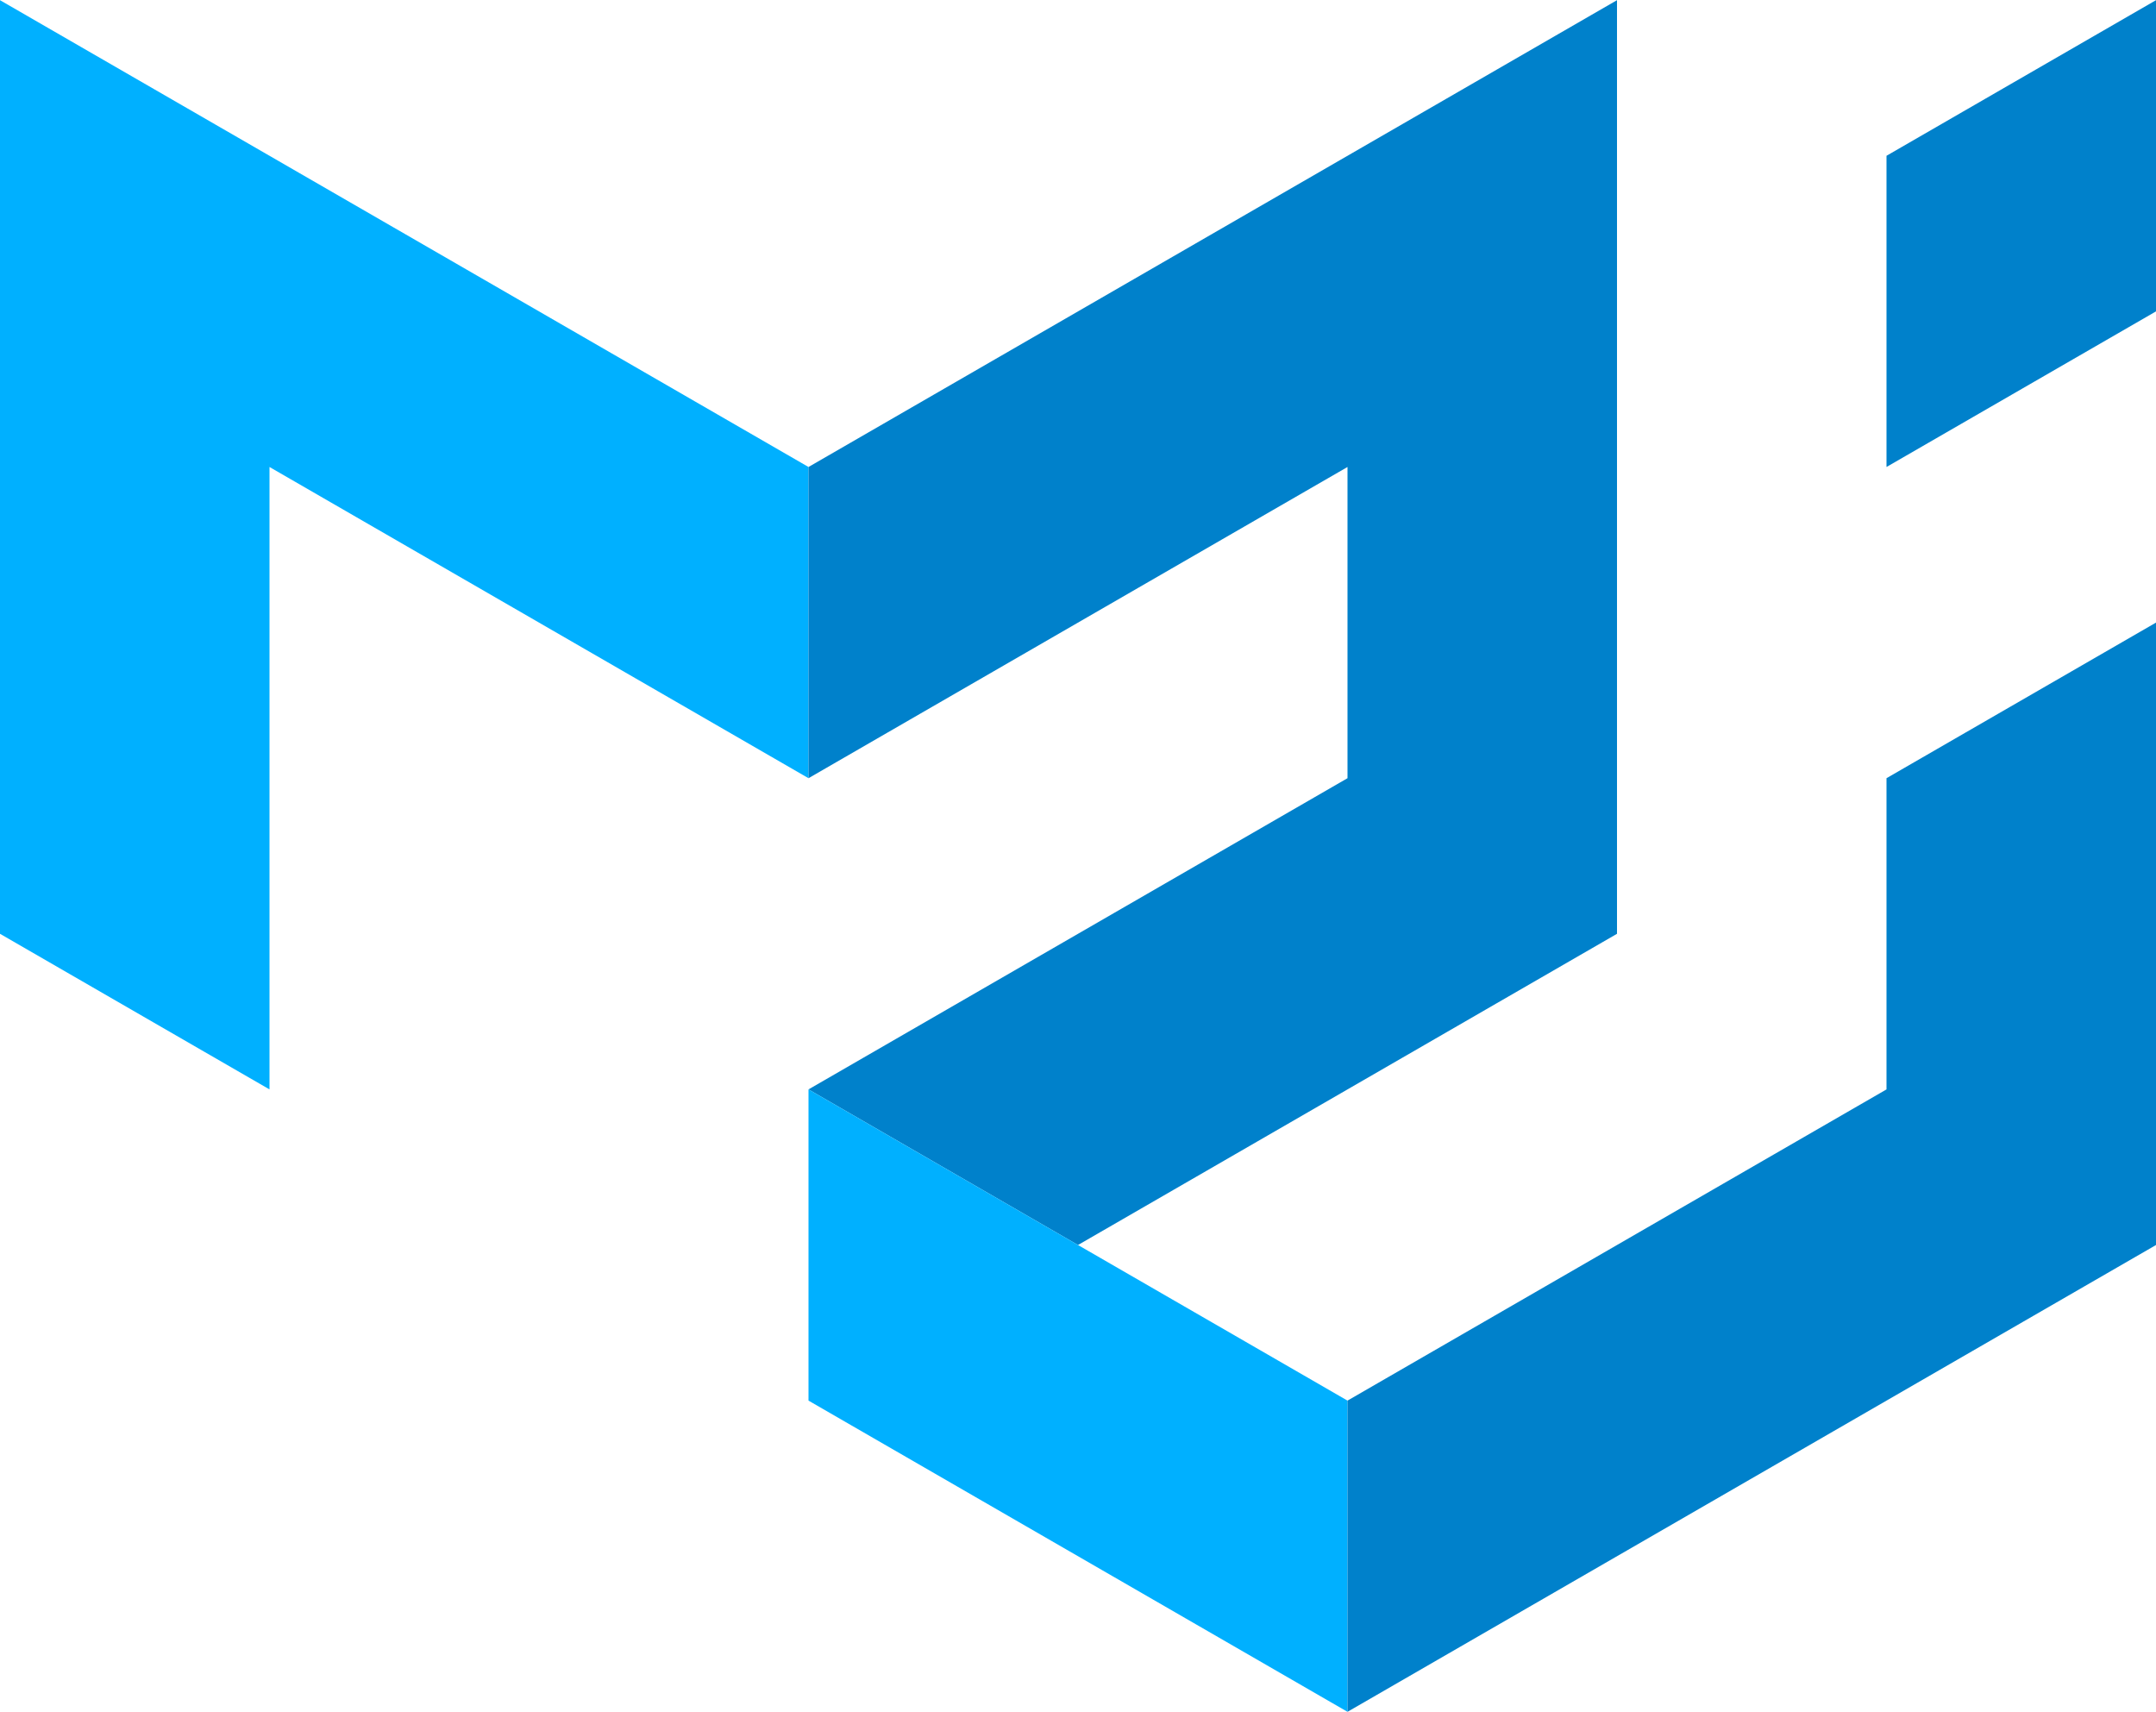
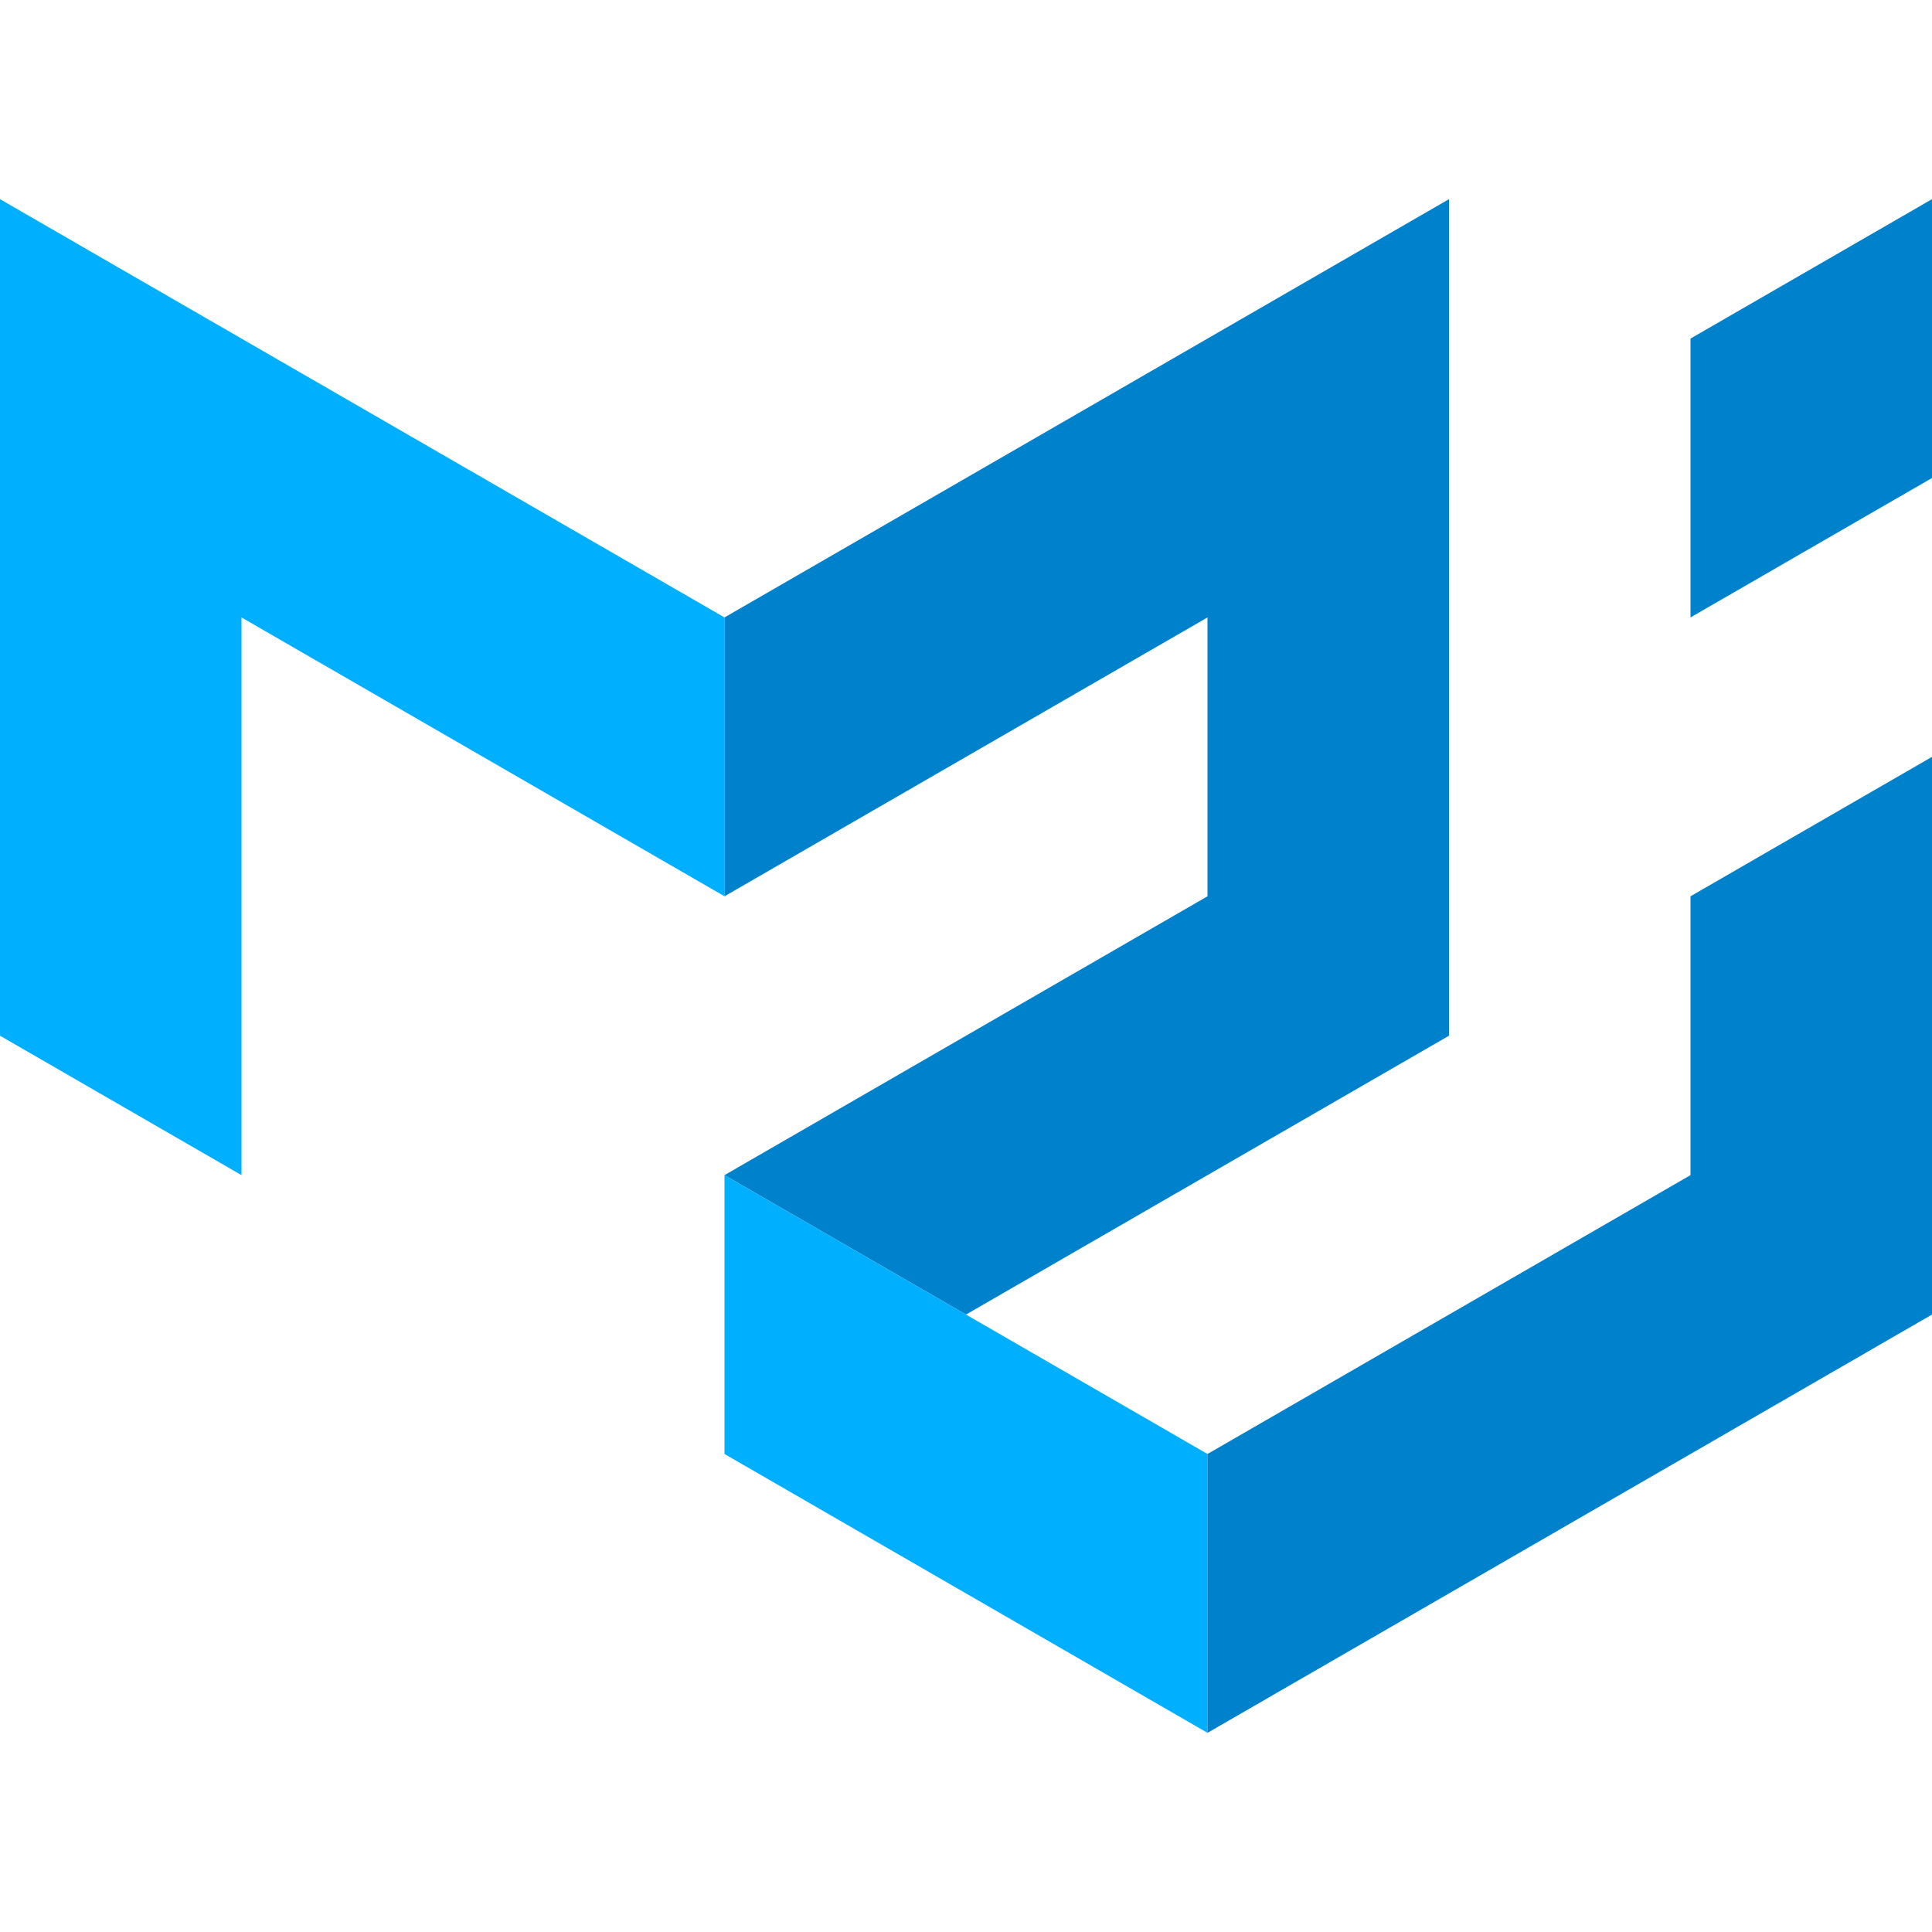
- <svg xmlns="http://www.w3.org/2000/svg" viewBox="0 0 600 476.3" width="2500" height="1985">
+ <svg xmlns="http://www.w3.org/2000/svg" viewBox="0 0 600 476.3" width="2500" height="2500">
  <path d="M0 259.8V0l225 129.9v86.6L75 129.9v173.2z" fill="#00b0ff" />
  <path d="M225 129.9L450 0v259.8l-150 86.6-75-43.3 150-86.6v-86.6l-150 86.6z" fill="#0081cb" />
  <path d="M225 303.1v86.6l150 86.6v-86.6z" fill="#00b0ff" />
  <path d="M375 476.3l225-129.9V173.2l-75 43.3v86.6l-150 86.6zm150-346.4V43.3L600 0v86.6z" fill="#0081cb" />
</svg>
